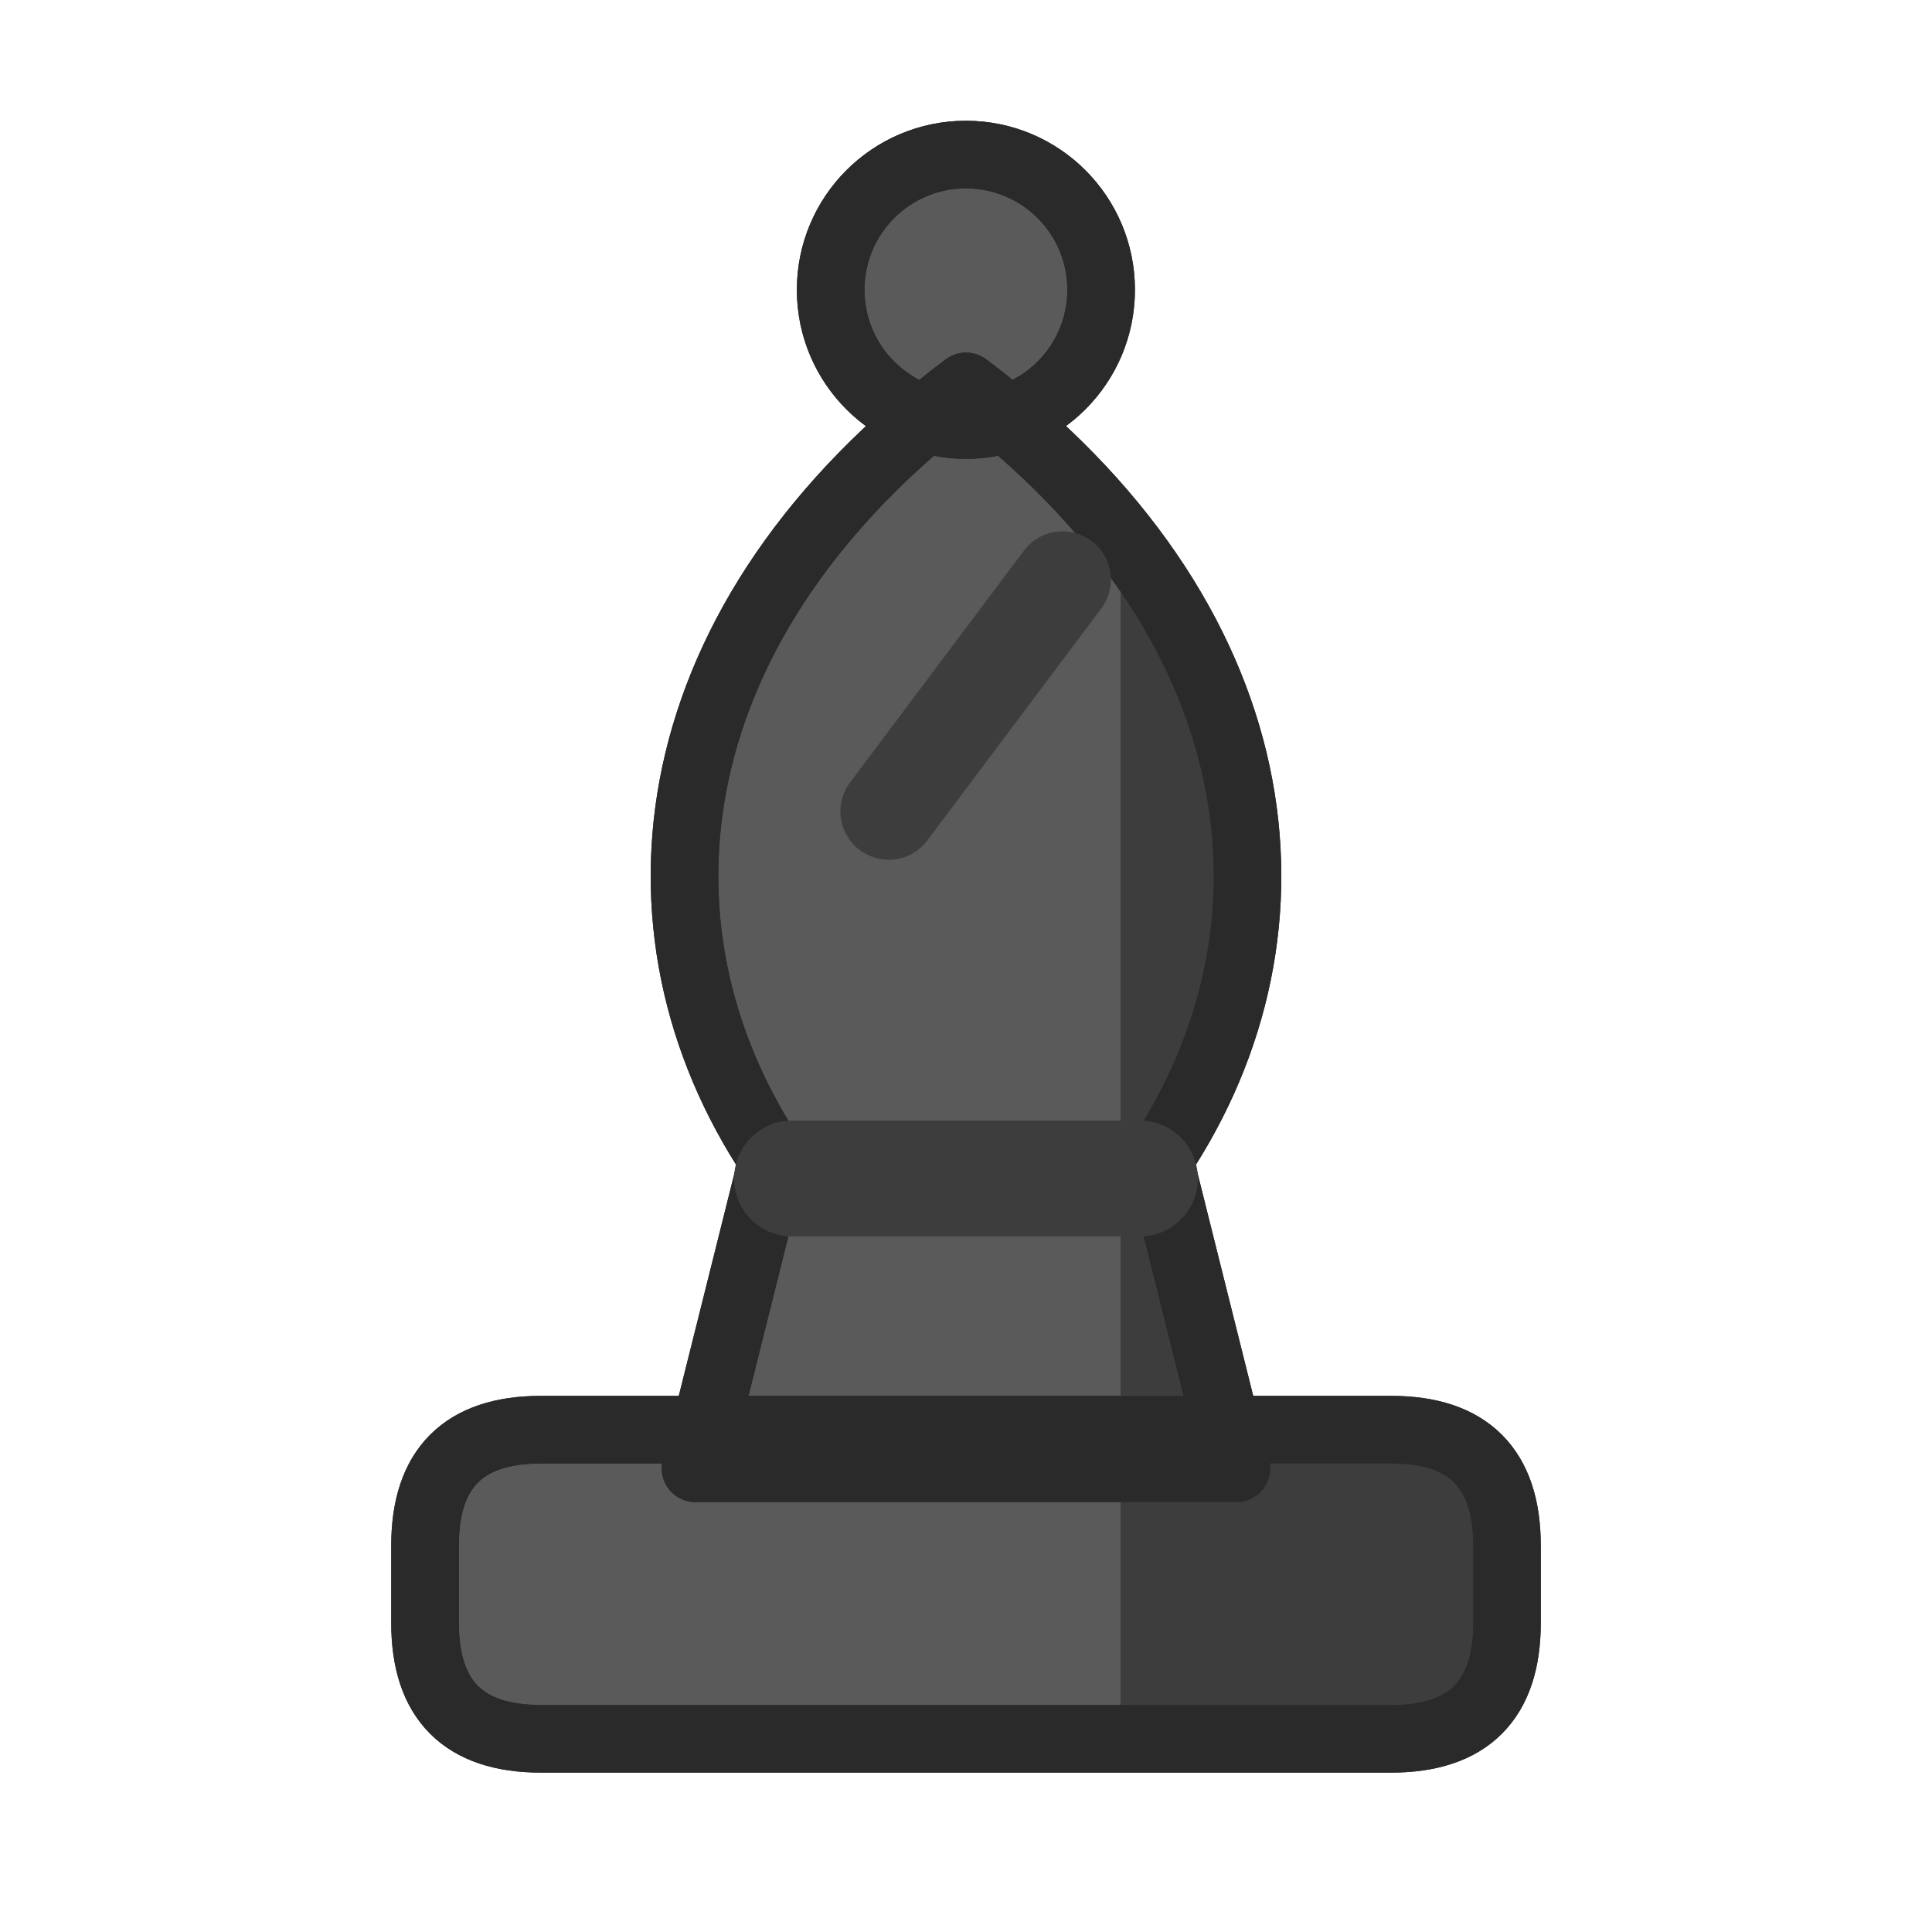
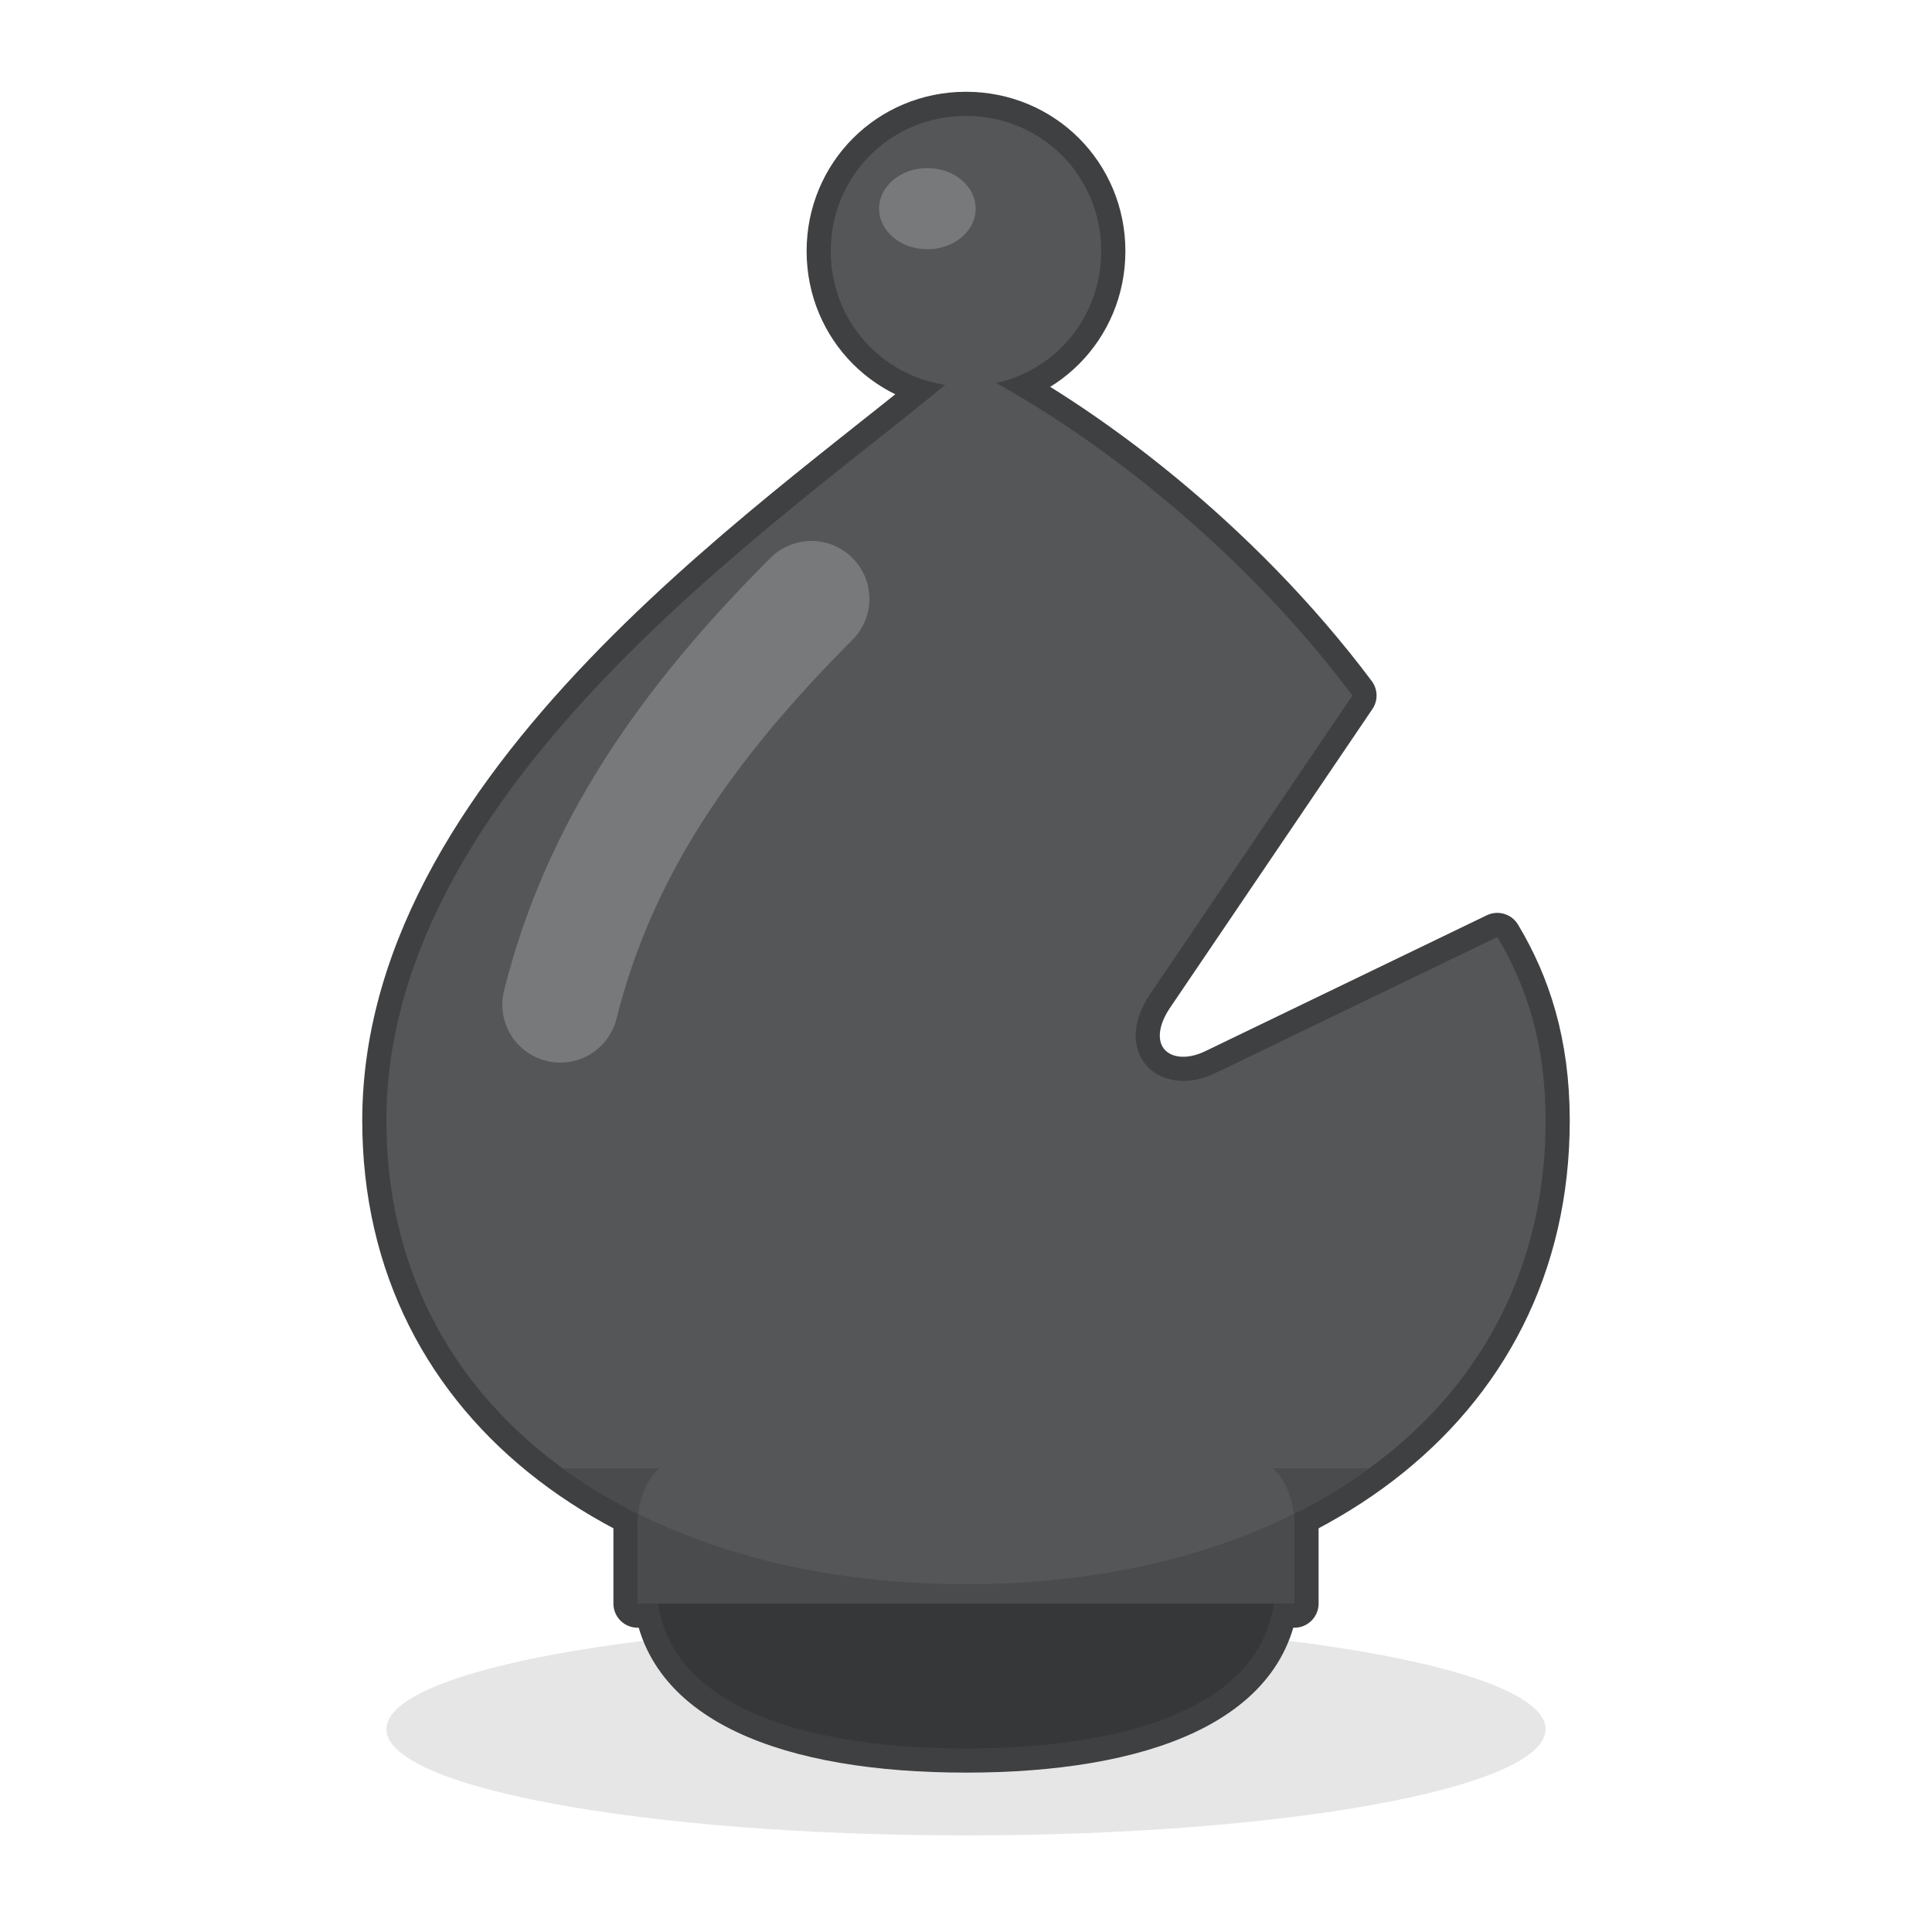
<svg xmlns="http://www.w3.org/2000/svg" viewBox="0 0 100 100">
  <defs>
-     <clipPath id="r">
-       <rect x="58" y="0" width="50" height="100" />
+     <clipPath id="cbB">
+       <path d="M50 19 C42 26 20 40 20 58 C20 73 33 82 50 82 C67 82 80 73 80 58 C80 54 79 51 77.5 48.5 L63 55.5 C60 57 57.5 54.5 59.5 51.5 L70 36 C64 28 56 22 50 19 Z" />
+       <path d="M50 6 C53.9 6 57 9.1 57 13 C57 16.9 53.9 20 50 20 C46.1 20 43 16.9 43 13 C43 9.1 46.1 6 50 6 Z" />
+       <path d="M37 75 L63 75 C66 75 67 77 67 79 L67 83 L33 83 L33 79 C33 77 34 75 37 75 Z" />
    </clipPath>
  </defs>
-   <path d="M22 80 Q22 74 28 74 H72 Q78 74 78 80 V84 Q78 90 72 90 H28 Q22 90 22 84 Z M50 8 a7 7 0 1 1 -0.01 0 Z M50 20 C66 32 68 48 60 60 L64 76 H36 L40 60 C32 48 34 32 50 20 Z" fill="#5a5a5a" stroke="#2a2a2a" stroke-width="3.5" stroke-linejoin="round" fill-rule="nonzero" />
-   <path d="M22 80 Q22 74 28 74 H72 Q78 74 78 80 V84 Q78 90 72 90 H28 Q22 90 22 84 Z M50 8 a7 7 0 1 1 -0.01 0 Z M50 20 C66 32 68 48 60 60 L64 76 H36 L40 60 C32 48 34 32 50 20 Z" fill="#3d3d3d" clip-path="url(#r)" />
-   <path d="M22 80 Q22 74 28 74 H72 Q78 74 78 80 V84 Q78 90 72 90 H28 Q22 90 22 84 Z M50 8 a7 7 0 1 1 -0.01 0 Z M50 20 C66 32 68 48 60 60 L64 76 H36 L40 60 C32 48 34 32 50 20 Z" fill="none" stroke="#2a2a2a" stroke-width="3.5" stroke-linejoin="round" />
-   <path d="M55 30 L46 42" stroke="#3d3d3d" stroke-width="5" stroke-linecap="round" fill="none" />
-   <rect fill="#3d3d3d" x="38" y="58" width="24" height="6" rx="3" />
+   <ellipse cx="50" cy="89.5" rx="30" ry="5.5" fill="#000000" fill-opacity="0.10" />
+   <g fill="#3f4042" stroke="#3f4042" stroke-width="2.5" stroke-linejoin="round">
+     <path d="M34 79 L34 82 C34 88 41 90.5 50 90.5 C59 90.5 66 88 66 82 L66 79 Z" />
+     <path d="M50 19 C42 26 20 40 20 58 C20 73 33 82 50 82 C67 82 80 73 80 58 C80 54 79 51 77.5 48.5 L63 55.5 C60 57 57.5 54.5 59.5 51.5 L70 36 C64 28 56 22 50 19 Z" />
+     <path d="M50 6 C53.9 6 57 9.1 57 13 C57 16.9 53.9 20 50 20 C46.1 20 43 16.9 43 13 C43 9.1 46.1 6 50 6 Z" />
+     <path d="M37 75 L63 75 C66 75 67 77 67 79 L67 83 L33 83 L33 79 C33 77 34 75 37 75 Z" />
+   </g>
+   <path d="M34 79 L34 82 C34 88 41 90.5 50 90.5 C59 90.5 66 88 66 82 L66 79 Z" fill="#363739" />
+   <g fill="#555658">
+     <path d="M50 19 C42 26 20 40 20 58 C20 73 33 82 50 82 C67 82 80 73 80 58 C80 54 79 51 77.5 48.5 L63 55.5 C60 57 57.5 54.5 59.5 51.5 L70 36 C64 28 56 22 50 19 Z" />
+     <path d="M50 6 C53.9 6 57 9.1 57 13 C57 16.9 53.9 20 50 20 C46.1 20 43 16.9 43 13 C43 9.1 46.1 6 50 6 Z" />
+     <path d="M37 75 L63 75 C66 75 67 77 67 79 L67 83 L33 83 L33 79 C33 77 34 75 37 75 Z" />
+   </g>
+   <g clip-path="url(#cbB)">
+     <rect x="0" y="76" width="100" height="24" fill="#4a4b4d" />
+     <path d="M42 31 C35.5 37.5 31 44 29 52" fill="none" stroke-width="6" stroke-linecap="round" stroke="#78797b" />
+     <ellipse cx="48" cy="10.8" rx="2.5" ry="2.1" fill="#78797b" />
+   </g>
</svg>
